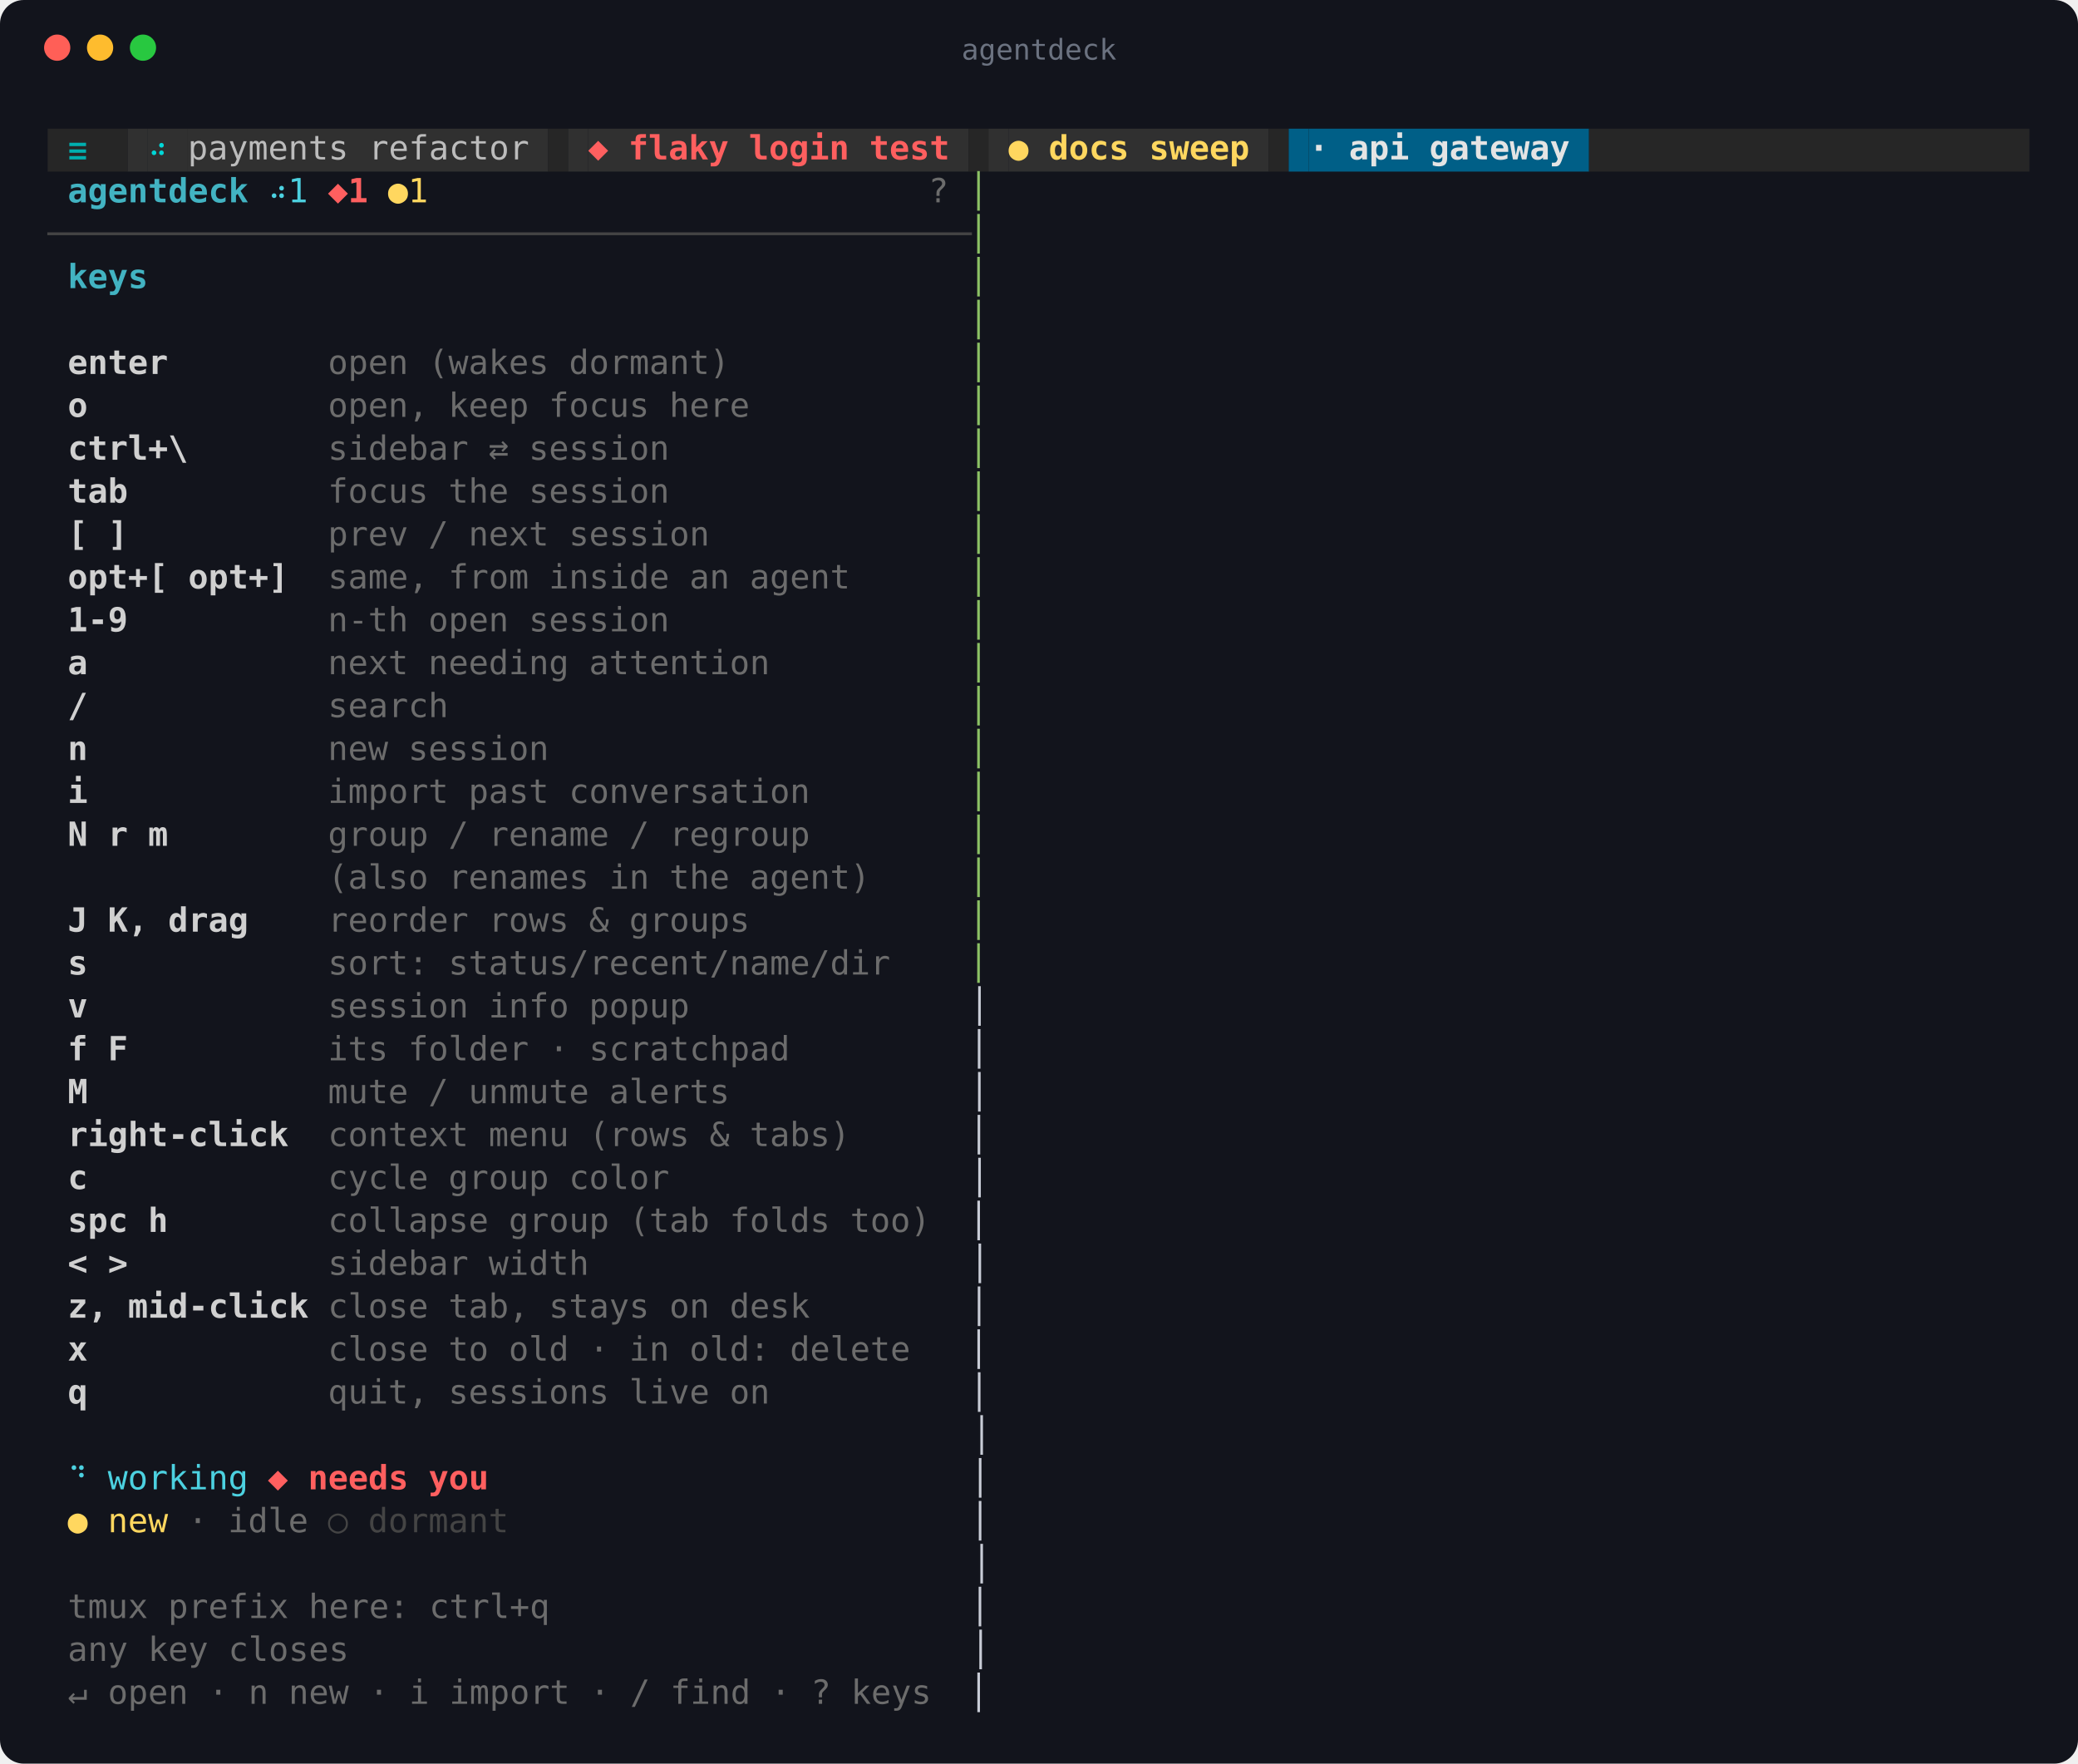
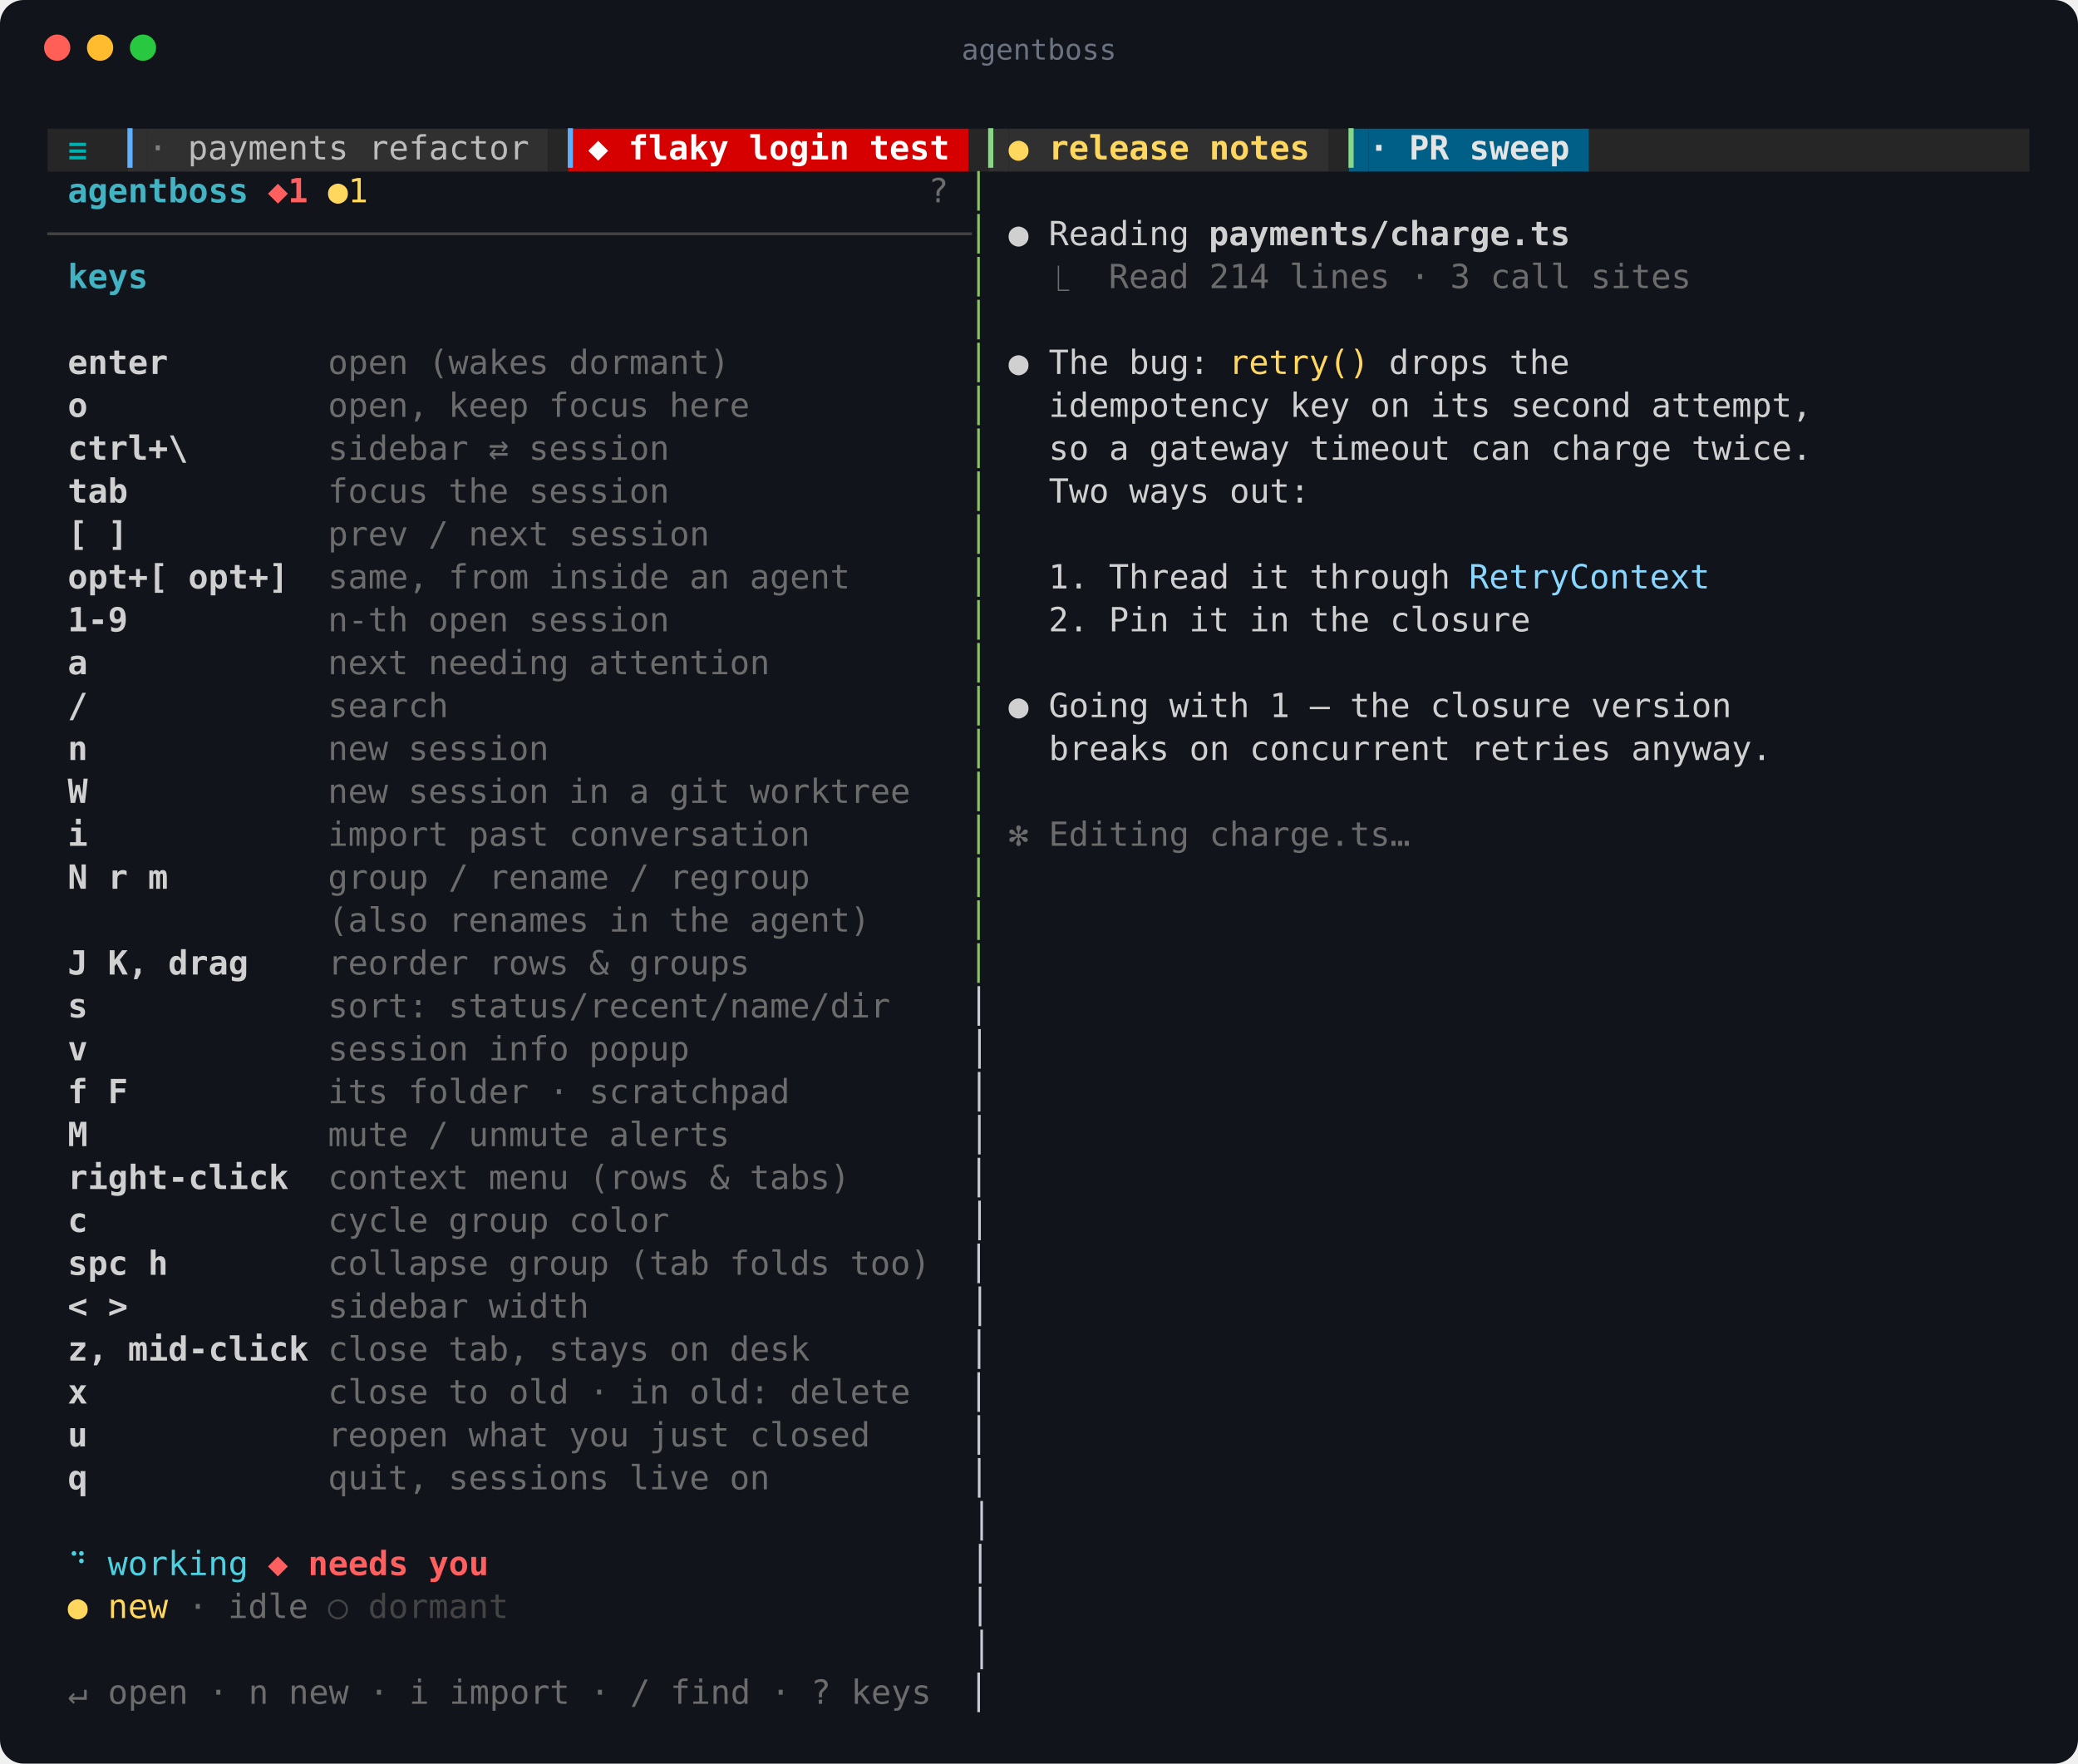
<svg xmlns="http://www.w3.org/2000/svg" width="872" height="740" viewBox="0 0 872 740" font-family="ui-monospace,SFMono-Regular,Menlo,Consolas,&quot;DejaVu Sans Mono&quot;,monospace" font-size="14.0">
  <rect width="872" height="740" rx="10" fill="#12141c" />
  <g>
    <circle cx="24" cy="20" r="5.5" fill="#ff5f57" />
    <circle cx="42" cy="20" r="5.5" fill="#febc2e" />
    <circle cx="60" cy="20" r="5.5" fill="#28c840" />
-     <text x="436" y="25" fill="#6b7280" font-size="12" text-anchor="middle">agentdeck</text>
+     <text x="436" y="25" fill="#6b7280" font-size="12" text-anchor="middle">agentboss</text>
  </g>
  <rect x="20.0" y="54.0" width="33.6" height="18.0" fill="#262626" />
  <rect x="53.6" y="54.0" width="8.4" height="18.0" fill="#303030" />
  <rect x="62.0" y="54.0" width="16.8" height="18.0" fill="#303030" />
  <rect x="78.8" y="54.0" width="151.2" height="18.0" fill="#303030" />
  <rect x="230.0" y="54.0" width="8.4" height="18.0" fill="#262626" />
-   <rect x="238.4" y="54.0" width="8.4" height="18.0" fill="#303030" />
-   <rect x="246.8" y="54.0" width="159.6" height="18.0" fill="#303030" />
+   <rect x="238.4" y="54.0" width="8.4" height="18.0" fill="#d70000" />
+   <rect x="246.8" y="54.0" width="159.6" height="18.0" fill="#d70000" />
  <rect x="406.4" y="54.0" width="8.4" height="18.0" fill="#262626" />
  <rect x="414.8" y="54.0" width="8.4" height="18.0" fill="#303030" />
-   <rect x="423.2" y="54.0" width="109.2" height="18.0" fill="#303030" />
-   <rect x="532.4" y="54.0" width="8.4" height="18.0" fill="#262626" />
-   <rect x="540.8" y="54.0" width="8.4" height="18.0" fill="#005f87" />
-   <rect x="549.2" y="54.0" width="117.6" height="18.0" fill="#005f87" />
+   <rect x="423.2" y="54.0" width="134.4" height="18.0" fill="#303030" />
+   <rect x="557.6" y="54.0" width="8.4" height="18.0" fill="#262626" />
+   <rect x="566.0" y="54.0" width="8.4" height="18.0" fill="#005f87" />
+   <rect x="574.4" y="54.0" width="92.4" height="18.0" fill="#005f87" />
  <rect x="666.8" y="54.0" width="184.8" height="18.0" fill="#262626" />
  <text x="20.0" y="66.9" fill="#00afaf" textLength="33.6" lengthAdjust="spacingAndGlyphs" xml:space="preserve" font-weight="600"> ☰ </text>
-   <text x="62.0" y="66.9" fill="#00d7d7" textLength="16.8" lengthAdjust="spacingAndGlyphs" xml:space="preserve">⠴ </text>
+   <text x="53.6" y="66.9" fill="#5fafff" textLength="8.4" lengthAdjust="spacingAndGlyphs" xml:space="preserve">▎</text>
+   <text x="62.0" y="66.9" fill="#808080" textLength="16.8" lengthAdjust="spacingAndGlyphs" xml:space="preserve">· </text>
  <text x="78.8" y="66.9" fill="#bcbcbc" textLength="151.2" lengthAdjust="spacingAndGlyphs" xml:space="preserve">payments refactor </text>
-   <text x="246.8" y="66.9" fill="#ff5f5f" textLength="159.6" lengthAdjust="spacingAndGlyphs" xml:space="preserve" font-weight="600">◆ flaky login test </text>
-   <text x="423.2" y="66.9" fill="#ffd75f" textLength="109.2" lengthAdjust="spacingAndGlyphs" xml:space="preserve" font-weight="600">● docs sweep </text>
-   <text x="549.2" y="66.9" fill="#e4e4e4" textLength="117.6" lengthAdjust="spacingAndGlyphs" xml:space="preserve" font-weight="600">· api gateway </text>
-   <text x="28.4" y="84.9" fill="#42b3c2" textLength="75.6" lengthAdjust="spacingAndGlyphs" xml:space="preserve" font-weight="600">agentdeck</text>
-   <text x="112.4" y="84.9" fill="#4cd1e0" textLength="16.8" lengthAdjust="spacingAndGlyphs" xml:space="preserve">⠴1</text>
-   <text x="137.6" y="84.9" fill="#ff5f5f" textLength="16.8" lengthAdjust="spacingAndGlyphs" xml:space="preserve" font-weight="600">◆1</text>
-   <text x="162.8" y="84.9" fill="#ffd75f" textLength="16.8" lengthAdjust="spacingAndGlyphs" xml:space="preserve">●1</text>
+   <text x="238.4" y="66.9" fill="#5fafff" textLength="8.4" lengthAdjust="spacingAndGlyphs" xml:space="preserve">▎</text>
+   <text x="246.8" y="66.9" fill="#ffffff" textLength="159.6" lengthAdjust="spacingAndGlyphs" xml:space="preserve" font-weight="600">◆ flaky login test </text>
+   <text x="414.8" y="66.9" fill="#87d787" textLength="8.4" lengthAdjust="spacingAndGlyphs" xml:space="preserve">▎</text>
+   <text x="423.2" y="66.9" fill="#ffd75f" textLength="134.4" lengthAdjust="spacingAndGlyphs" xml:space="preserve" font-weight="600">● release notes </text>
+   <text x="566.0" y="66.9" fill="#87d787" textLength="8.4" lengthAdjust="spacingAndGlyphs" xml:space="preserve">▎</text>
+   <text x="574.4" y="66.9" fill="#e4e4e4" textLength="92.4" lengthAdjust="spacingAndGlyphs" xml:space="preserve" font-weight="600">· PR sweep </text>
+   <text x="28.4" y="84.9" fill="#42b3c2" textLength="75.6" lengthAdjust="spacingAndGlyphs" xml:space="preserve" font-weight="600">agentboss</text>
+   <text x="112.4" y="84.9" fill="#ff5f5f" textLength="16.8" lengthAdjust="spacingAndGlyphs" xml:space="preserve" font-weight="600">◆1</text>
+   <text x="137.6" y="84.9" fill="#ffd75f" textLength="16.8" lengthAdjust="spacingAndGlyphs" xml:space="preserve">●1</text>
  <text x="389.6" y="84.9" fill="#6c6c6c" textLength="16.8" lengthAdjust="spacingAndGlyphs" xml:space="preserve">? </text>
  <text x="406.4" y="84.9" fill="#8cc265" textLength="8.4" lengthAdjust="spacingAndGlyphs" xml:space="preserve">│</text>
  <text x="20.0" y="102.9" fill="#444444" textLength="386.4" lengthAdjust="spacingAndGlyphs" xml:space="preserve">──────────────────────────────────────────────</text>
  <text x="406.4" y="102.9" fill="#8cc265" textLength="8.4" lengthAdjust="spacingAndGlyphs" xml:space="preserve">│</text>
+   <text x="423.2" y="102.9" fill="#d0d0d0" textLength="84.0" lengthAdjust="spacingAndGlyphs" xml:space="preserve">● Reading </text>
+   <text x="507.2" y="102.9" fill="#d0d0d0" textLength="151.2" lengthAdjust="spacingAndGlyphs" xml:space="preserve" font-weight="600">payments/charge.ts</text>
  <text x="28.4" y="120.9" fill="#42b3c2" textLength="33.6" lengthAdjust="spacingAndGlyphs" xml:space="preserve" font-weight="600">keys</text>
  <text x="406.4" y="120.9" fill="#8cc265" textLength="8.4" lengthAdjust="spacingAndGlyphs" xml:space="preserve">│</text>
+   <text x="440.0" y="120.9" fill="#6c6c6c" textLength="268.8" lengthAdjust="spacingAndGlyphs" xml:space="preserve">⎿  Read 214 lines · 3 call sites</text>
  <text x="406.4" y="138.9" fill="#8cc265" textLength="8.4" lengthAdjust="spacingAndGlyphs" xml:space="preserve">│</text>
  <text x="28.4" y="156.9" fill="#d0d0d0" textLength="109.2" lengthAdjust="spacingAndGlyphs" xml:space="preserve" font-weight="600">enter        </text>
  <text x="137.6" y="156.9" fill="#6c6c6c" textLength="168.0" lengthAdjust="spacingAndGlyphs" xml:space="preserve">open (wakes dormant)</text>
  <text x="406.4" y="156.9" fill="#8cc265" textLength="8.4" lengthAdjust="spacingAndGlyphs" xml:space="preserve">│</text>
+   <text x="423.2" y="156.9" fill="#d0d0d0" textLength="92.4" lengthAdjust="spacingAndGlyphs" xml:space="preserve">● The bug: </text>
+   <text x="515.6" y="156.9" fill="#ffd75f" textLength="58.8" lengthAdjust="spacingAndGlyphs" xml:space="preserve">retry()</text>
+   <text x="574.4" y="156.9" fill="#d0d0d0" textLength="84.0" lengthAdjust="spacingAndGlyphs" xml:space="preserve"> drops the</text>
  <text x="28.4" y="174.9" fill="#d0d0d0" textLength="109.2" lengthAdjust="spacingAndGlyphs" xml:space="preserve" font-weight="600">o            </text>
  <text x="137.6" y="174.9" fill="#6c6c6c" textLength="176.4" lengthAdjust="spacingAndGlyphs" xml:space="preserve">open, keep focus here</text>
  <text x="406.4" y="174.9" fill="#8cc265" textLength="8.4" lengthAdjust="spacingAndGlyphs" xml:space="preserve">│</text>
+   <text x="414.8" y="174.9" fill="#d0d0d0" textLength="344.4" lengthAdjust="spacingAndGlyphs" xml:space="preserve">   idempotency key on its second attempt,</text>
  <text x="28.4" y="192.9" fill="#d0d0d0" textLength="109.2" lengthAdjust="spacingAndGlyphs" xml:space="preserve" font-weight="600">ctrl+\       </text>
  <text x="137.6" y="192.9" fill="#6c6c6c" textLength="142.8" lengthAdjust="spacingAndGlyphs" xml:space="preserve">sidebar ⇄ session</text>
  <text x="406.4" y="192.9" fill="#8cc265" textLength="8.4" lengthAdjust="spacingAndGlyphs" xml:space="preserve">│</text>
+   <text x="414.8" y="192.9" fill="#d0d0d0" textLength="344.4" lengthAdjust="spacingAndGlyphs" xml:space="preserve">   so a gateway timeout can charge twice.</text>
  <text x="28.4" y="210.9" fill="#d0d0d0" textLength="109.2" lengthAdjust="spacingAndGlyphs" xml:space="preserve" font-weight="600">tab          </text>
  <text x="137.6" y="210.9" fill="#6c6c6c" textLength="142.8" lengthAdjust="spacingAndGlyphs" xml:space="preserve">focus the session</text>
  <text x="406.4" y="210.9" fill="#8cc265" textLength="8.4" lengthAdjust="spacingAndGlyphs" xml:space="preserve">│</text>
+   <text x="414.8" y="210.9" fill="#d0d0d0" textLength="134.4" lengthAdjust="spacingAndGlyphs" xml:space="preserve">   Two ways out:</text>
  <text x="28.4" y="228.9" fill="#d0d0d0" textLength="109.2" lengthAdjust="spacingAndGlyphs" xml:space="preserve" font-weight="600">[ ]          </text>
  <text x="137.6" y="228.9" fill="#6c6c6c" textLength="159.6" lengthAdjust="spacingAndGlyphs" xml:space="preserve">prev / next session</text>
  <text x="406.4" y="228.9" fill="#8cc265" textLength="8.4" lengthAdjust="spacingAndGlyphs" xml:space="preserve">│</text>
  <text x="28.4" y="246.9" fill="#d0d0d0" textLength="109.2" lengthAdjust="spacingAndGlyphs" xml:space="preserve" font-weight="600">opt+[ opt+]  </text>
  <text x="137.6" y="246.9" fill="#6c6c6c" textLength="218.4" lengthAdjust="spacingAndGlyphs" xml:space="preserve">same, from inside an agent</text>
  <text x="406.4" y="246.9" fill="#8cc265" textLength="8.4" lengthAdjust="spacingAndGlyphs" xml:space="preserve">│</text>
+   <text x="440.0" y="246.9" fill="#d0d0d0" textLength="176.4" lengthAdjust="spacingAndGlyphs" xml:space="preserve">1. Thread it through </text>
+   <text x="616.4" y="246.9" fill="#87d7ff" textLength="100.8" lengthAdjust="spacingAndGlyphs" xml:space="preserve">RetryContext</text>
  <text x="28.4" y="264.9" fill="#d0d0d0" textLength="109.2" lengthAdjust="spacingAndGlyphs" xml:space="preserve" font-weight="600">1-9          </text>
  <text x="137.6" y="264.9" fill="#6c6c6c" textLength="142.8" lengthAdjust="spacingAndGlyphs" xml:space="preserve">n-th open session</text>
  <text x="406.4" y="264.9" fill="#8cc265" textLength="8.4" lengthAdjust="spacingAndGlyphs" xml:space="preserve">│</text>
+   <text x="440.0" y="264.9" fill="#d0d0d0" textLength="201.6" lengthAdjust="spacingAndGlyphs" xml:space="preserve">2. Pin it in the closure</text>
  <text x="28.4" y="282.9" fill="#d0d0d0" textLength="109.2" lengthAdjust="spacingAndGlyphs" xml:space="preserve" font-weight="600">a            </text>
  <text x="137.6" y="282.9" fill="#6c6c6c" textLength="184.8" lengthAdjust="spacingAndGlyphs" xml:space="preserve">next needing attention</text>
  <text x="406.4" y="282.9" fill="#8cc265" textLength="8.4" lengthAdjust="spacingAndGlyphs" xml:space="preserve">│</text>
  <text x="28.4" y="300.9" fill="#d0d0d0" textLength="109.2" lengthAdjust="spacingAndGlyphs" xml:space="preserve" font-weight="600">/            </text>
  <text x="137.6" y="300.9" fill="#6c6c6c" textLength="50.4" lengthAdjust="spacingAndGlyphs" xml:space="preserve">search</text>
  <text x="406.4" y="300.9" fill="#8cc265" textLength="8.4" lengthAdjust="spacingAndGlyphs" xml:space="preserve">│</text>
+   <text x="423.2" y="300.9" fill="#d0d0d0" textLength="302.4" lengthAdjust="spacingAndGlyphs" xml:space="preserve">● Going with 1 — the closure version</text>
  <text x="28.4" y="318.9" fill="#d0d0d0" textLength="109.2" lengthAdjust="spacingAndGlyphs" xml:space="preserve" font-weight="600">n            </text>
  <text x="137.6" y="318.9" fill="#6c6c6c" textLength="92.4" lengthAdjust="spacingAndGlyphs" xml:space="preserve">new session</text>
  <text x="406.4" y="318.9" fill="#8cc265" textLength="8.4" lengthAdjust="spacingAndGlyphs" xml:space="preserve">│</text>
-   <text x="28.4" y="336.9" fill="#d0d0d0" textLength="109.2" lengthAdjust="spacingAndGlyphs" xml:space="preserve" font-weight="600">i            </text>
-   <text x="137.6" y="336.9" fill="#6c6c6c" textLength="201.6" lengthAdjust="spacingAndGlyphs" xml:space="preserve">import past conversation</text>
+   <text x="414.8" y="318.9" fill="#d0d0d0" textLength="327.6" lengthAdjust="spacingAndGlyphs" xml:space="preserve">   breaks on concurrent retries anyway.</text>
+   <text x="28.4" y="336.9" fill="#d0d0d0" textLength="109.2" lengthAdjust="spacingAndGlyphs" xml:space="preserve" font-weight="600">W            </text>
+   <text x="137.6" y="336.9" fill="#6c6c6c" textLength="243.6" lengthAdjust="spacingAndGlyphs" xml:space="preserve">new session in a git worktree</text>
  <text x="406.4" y="336.9" fill="#8cc265" textLength="8.4" lengthAdjust="spacingAndGlyphs" xml:space="preserve">│</text>
-   <text x="28.4" y="354.9" fill="#d0d0d0" textLength="109.2" lengthAdjust="spacingAndGlyphs" xml:space="preserve" font-weight="600">N r m        </text>
-   <text x="137.6" y="354.9" fill="#6c6c6c" textLength="201.6" lengthAdjust="spacingAndGlyphs" xml:space="preserve">group / rename / regroup</text>
+   <text x="28.4" y="354.9" fill="#d0d0d0" textLength="109.2" lengthAdjust="spacingAndGlyphs" xml:space="preserve" font-weight="600">i            </text>
+   <text x="137.6" y="354.9" fill="#6c6c6c" textLength="201.6" lengthAdjust="spacingAndGlyphs" xml:space="preserve">import past conversation</text>
  <text x="406.4" y="354.9" fill="#8cc265" textLength="8.4" lengthAdjust="spacingAndGlyphs" xml:space="preserve">│</text>
-   <text x="137.6" y="372.9" fill="#6c6c6c" textLength="226.8" lengthAdjust="spacingAndGlyphs" xml:space="preserve">(also renames in the agent)</text>
+   <text x="423.2" y="354.9" fill="#6c6c6c" textLength="168.0" lengthAdjust="spacingAndGlyphs" xml:space="preserve">✻ Editing charge.ts…</text>
+   <text x="28.4" y="372.9" fill="#d0d0d0" textLength="109.2" lengthAdjust="spacingAndGlyphs" xml:space="preserve" font-weight="600">N r m        </text>
+   <text x="137.6" y="372.9" fill="#6c6c6c" textLength="201.6" lengthAdjust="spacingAndGlyphs" xml:space="preserve">group / rename / regroup</text>
  <text x="406.4" y="372.9" fill="#8cc265" textLength="8.4" lengthAdjust="spacingAndGlyphs" xml:space="preserve">│</text>
-   <text x="28.4" y="390.9" fill="#d0d0d0" textLength="109.2" lengthAdjust="spacingAndGlyphs" xml:space="preserve" font-weight="600">J K, drag    </text>
-   <text x="137.6" y="390.9" fill="#6c6c6c" textLength="176.4" lengthAdjust="spacingAndGlyphs" xml:space="preserve">reorder rows &amp; groups</text>
+   <text x="137.6" y="390.9" fill="#6c6c6c" textLength="226.8" lengthAdjust="spacingAndGlyphs" xml:space="preserve">(also renames in the agent)</text>
  <text x="406.4" y="390.9" fill="#8cc265" textLength="8.4" lengthAdjust="spacingAndGlyphs" xml:space="preserve">│</text>
-   <text x="28.4" y="408.9" fill="#d0d0d0" textLength="109.2" lengthAdjust="spacingAndGlyphs" xml:space="preserve" font-weight="600">s            </text>
-   <text x="137.6" y="408.9" fill="#6c6c6c" textLength="235.2" lengthAdjust="spacingAndGlyphs" xml:space="preserve">sort: status/recent/name/dir</text>
+   <text x="28.4" y="408.9" fill="#d0d0d0" textLength="109.2" lengthAdjust="spacingAndGlyphs" xml:space="preserve" font-weight="600">J K, drag    </text>
+   <text x="137.6" y="408.9" fill="#6c6c6c" textLength="176.4" lengthAdjust="spacingAndGlyphs" xml:space="preserve">reorder rows &amp; groups</text>
  <text x="406.4" y="408.9" fill="#8cc265" textLength="8.4" lengthAdjust="spacingAndGlyphs" xml:space="preserve">│</text>
-   <text x="28.4" y="426.9" fill="#d0d0d0" textLength="109.2" lengthAdjust="spacingAndGlyphs" xml:space="preserve" font-weight="600">v            </text>
-   <text x="137.6" y="426.9" fill="#6c6c6c" textLength="151.2" lengthAdjust="spacingAndGlyphs" xml:space="preserve">session info popup</text>
-   <text x="288.8" y="426.9" fill="#c8ccd6" textLength="126.0" lengthAdjust="spacingAndGlyphs" xml:space="preserve">              │</text>
-   <text x="28.4" y="444.9" fill="#d0d0d0" textLength="109.2" lengthAdjust="spacingAndGlyphs" xml:space="preserve" font-weight="600">f F          </text>
-   <text x="137.6" y="444.9" fill="#6c6c6c" textLength="193.2" lengthAdjust="spacingAndGlyphs" xml:space="preserve">its folder · scratchpad</text>
-   <text x="330.8" y="444.9" fill="#c8ccd6" textLength="84.0" lengthAdjust="spacingAndGlyphs" xml:space="preserve">         │</text>
-   <text x="28.4" y="462.9" fill="#d0d0d0" textLength="109.2" lengthAdjust="spacingAndGlyphs" xml:space="preserve" font-weight="600">M            </text>
-   <text x="137.6" y="462.9" fill="#6c6c6c" textLength="168.0" lengthAdjust="spacingAndGlyphs" xml:space="preserve">mute / unmute alerts</text>
-   <text x="305.6" y="462.9" fill="#c8ccd6" textLength="109.2" lengthAdjust="spacingAndGlyphs" xml:space="preserve">            │</text>
-   <text x="28.4" y="480.9" fill="#d0d0d0" textLength="109.2" lengthAdjust="spacingAndGlyphs" xml:space="preserve" font-weight="600">right-click  </text>
-   <text x="137.6" y="480.9" fill="#6c6c6c" textLength="218.4" lengthAdjust="spacingAndGlyphs" xml:space="preserve">context menu (rows &amp; tabs)</text>
-   <text x="356.0" y="480.9" fill="#c8ccd6" textLength="58.8" lengthAdjust="spacingAndGlyphs" xml:space="preserve">      │</text>
-   <text x="28.4" y="498.9" fill="#d0d0d0" textLength="109.2" lengthAdjust="spacingAndGlyphs" xml:space="preserve" font-weight="600">c            </text>
-   <text x="137.6" y="498.9" fill="#6c6c6c" textLength="142.8" lengthAdjust="spacingAndGlyphs" xml:space="preserve">cycle group color</text>
-   <text x="280.4" y="498.9" fill="#c8ccd6" textLength="134.4" lengthAdjust="spacingAndGlyphs" xml:space="preserve">               │</text>
-   <text x="28.4" y="516.9" fill="#d0d0d0" textLength="109.2" lengthAdjust="spacingAndGlyphs" xml:space="preserve" font-weight="600">spc h        </text>
-   <text x="137.6" y="516.9" fill="#6c6c6c" textLength="252.0" lengthAdjust="spacingAndGlyphs" xml:space="preserve">collapse group (tab folds too)</text>
-   <text x="389.6" y="516.9" fill="#c8ccd6" textLength="25.2" lengthAdjust="spacingAndGlyphs" xml:space="preserve">  │</text>
-   <text x="28.4" y="534.9" fill="#d0d0d0" textLength="109.2" lengthAdjust="spacingAndGlyphs" xml:space="preserve" font-weight="600">&lt; &gt;          </text>
-   <text x="137.6" y="534.9" fill="#6c6c6c" textLength="109.2" lengthAdjust="spacingAndGlyphs" xml:space="preserve">sidebar width</text>
-   <text x="246.8" y="534.9" fill="#c8ccd6" textLength="168.0" lengthAdjust="spacingAndGlyphs" xml:space="preserve">                   │</text>
-   <text x="28.4" y="552.9" fill="#d0d0d0" textLength="109.2" lengthAdjust="spacingAndGlyphs" xml:space="preserve" font-weight="600">z, mid-click </text>
-   <text x="137.6" y="552.9" fill="#6c6c6c" textLength="201.6" lengthAdjust="spacingAndGlyphs" xml:space="preserve">close tab, stays on desk</text>
-   <text x="339.2" y="552.9" fill="#c8ccd6" textLength="75.6" lengthAdjust="spacingAndGlyphs" xml:space="preserve">        │</text>
-   <text x="28.4" y="570.9" fill="#d0d0d0" textLength="109.2" lengthAdjust="spacingAndGlyphs" xml:space="preserve" font-weight="600">x            </text>
-   <text x="137.6" y="570.9" fill="#6c6c6c" textLength="243.6" lengthAdjust="spacingAndGlyphs" xml:space="preserve">close to old · in old: delete</text>
-   <text x="381.2" y="570.9" fill="#c8ccd6" textLength="33.6" lengthAdjust="spacingAndGlyphs" xml:space="preserve">   │</text>
-   <text x="28.4" y="588.9" fill="#d0d0d0" textLength="109.2" lengthAdjust="spacingAndGlyphs" xml:space="preserve" font-weight="600">q            </text>
-   <text x="137.6" y="588.9" fill="#6c6c6c" textLength="184.8" lengthAdjust="spacingAndGlyphs" xml:space="preserve">quit, sessions live on</text>
-   <text x="322.4" y="588.9" fill="#c8ccd6" textLength="92.4" lengthAdjust="spacingAndGlyphs" xml:space="preserve">          │</text>
-   <text x="20.0" y="606.9" fill="#c8ccd6" textLength="394.8" lengthAdjust="spacingAndGlyphs" xml:space="preserve">                                              │</text>
-   <text x="28.4" y="624.9" fill="#4cd1e0" textLength="84.0" lengthAdjust="spacingAndGlyphs" xml:space="preserve">⠙ working </text>
-   <text x="112.4" y="624.9" fill="#ff5f5f" textLength="92.4" lengthAdjust="spacingAndGlyphs" xml:space="preserve" font-weight="600">◆ needs you</text>
-   <text x="204.8" y="624.9" fill="#c8ccd6" textLength="210.0" lengthAdjust="spacingAndGlyphs" xml:space="preserve">                        │</text>
-   <text x="28.4" y="642.9" fill="#ffd75f" textLength="50.4" lengthAdjust="spacingAndGlyphs" xml:space="preserve">● new </text>
-   <text x="78.8" y="642.9" fill="#6c6c6c" textLength="58.8" lengthAdjust="spacingAndGlyphs" xml:space="preserve">· idle </text>
-   <text x="137.6" y="642.9" fill="#444444" textLength="75.6" lengthAdjust="spacingAndGlyphs" xml:space="preserve">○ dormant</text>
-   <text x="213.2" y="642.9" fill="#c8ccd6" textLength="201.6" lengthAdjust="spacingAndGlyphs" xml:space="preserve">                       │</text>
-   <text x="20.0" y="660.9" fill="#c8ccd6" textLength="394.8" lengthAdjust="spacingAndGlyphs" xml:space="preserve">                                              │</text>
-   <text x="28.4" y="678.9" fill="#6c6c6c" textLength="201.6" lengthAdjust="spacingAndGlyphs" xml:space="preserve">tmux prefix here: ctrl+q</text>
-   <text x="230.0" y="678.9" fill="#c8ccd6" textLength="184.8" lengthAdjust="spacingAndGlyphs" xml:space="preserve">                     │</text>
-   <text x="28.4" y="696.9" fill="#6c6c6c" textLength="117.6" lengthAdjust="spacingAndGlyphs" xml:space="preserve">any key closes</text>
-   <text x="146.0" y="696.9" fill="#c8ccd6" textLength="268.8" lengthAdjust="spacingAndGlyphs" xml:space="preserve">                               │</text>
+   <text x="28.4" y="426.9" fill="#d0d0d0" textLength="109.2" lengthAdjust="spacingAndGlyphs" xml:space="preserve" font-weight="600">s            </text>
+   <text x="137.6" y="426.9" fill="#6c6c6c" textLength="235.2" lengthAdjust="spacingAndGlyphs" xml:space="preserve">sort: status/recent/name/dir</text>
+   <text x="372.8" y="426.9" fill="#c8ccd6" textLength="42.0" lengthAdjust="spacingAndGlyphs" xml:space="preserve">    │</text>
+   <text x="28.4" y="444.9" fill="#d0d0d0" textLength="109.2" lengthAdjust="spacingAndGlyphs" xml:space="preserve" font-weight="600">v            </text>
+   <text x="137.6" y="444.9" fill="#6c6c6c" textLength="151.2" lengthAdjust="spacingAndGlyphs" xml:space="preserve">session info popup</text>
+   <text x="288.8" y="444.9" fill="#c8ccd6" textLength="126.0" lengthAdjust="spacingAndGlyphs" xml:space="preserve">              │</text>
+   <text x="28.4" y="462.9" fill="#d0d0d0" textLength="109.2" lengthAdjust="spacingAndGlyphs" xml:space="preserve" font-weight="600">f F          </text>
+   <text x="137.6" y="462.9" fill="#6c6c6c" textLength="193.2" lengthAdjust="spacingAndGlyphs" xml:space="preserve">its folder · scratchpad</text>
+   <text x="330.8" y="462.9" fill="#c8ccd6" textLength="84.0" lengthAdjust="spacingAndGlyphs" xml:space="preserve">         │</text>
+   <text x="28.4" y="480.9" fill="#d0d0d0" textLength="109.2" lengthAdjust="spacingAndGlyphs" xml:space="preserve" font-weight="600">M            </text>
+   <text x="137.6" y="480.9" fill="#6c6c6c" textLength="168.0" lengthAdjust="spacingAndGlyphs" xml:space="preserve">mute / unmute alerts</text>
+   <text x="305.6" y="480.9" fill="#c8ccd6" textLength="109.2" lengthAdjust="spacingAndGlyphs" xml:space="preserve">            │</text>
+   <text x="28.4" y="498.9" fill="#d0d0d0" textLength="109.2" lengthAdjust="spacingAndGlyphs" xml:space="preserve" font-weight="600">right-click  </text>
+   <text x="137.6" y="498.9" fill="#6c6c6c" textLength="218.4" lengthAdjust="spacingAndGlyphs" xml:space="preserve">context menu (rows &amp; tabs)</text>
+   <text x="356.0" y="498.9" fill="#c8ccd6" textLength="58.8" lengthAdjust="spacingAndGlyphs" xml:space="preserve">      │</text>
+   <text x="28.4" y="516.9" fill="#d0d0d0" textLength="109.2" lengthAdjust="spacingAndGlyphs" xml:space="preserve" font-weight="600">c            </text>
+   <text x="137.6" y="516.9" fill="#6c6c6c" textLength="142.8" lengthAdjust="spacingAndGlyphs" xml:space="preserve">cycle group color</text>
+   <text x="280.4" y="516.9" fill="#c8ccd6" textLength="134.4" lengthAdjust="spacingAndGlyphs" xml:space="preserve">               │</text>
+   <text x="28.4" y="534.9" fill="#d0d0d0" textLength="109.2" lengthAdjust="spacingAndGlyphs" xml:space="preserve" font-weight="600">spc h        </text>
+   <text x="137.6" y="534.9" fill="#6c6c6c" textLength="252.0" lengthAdjust="spacingAndGlyphs" xml:space="preserve">collapse group (tab folds too)</text>
+   <text x="389.6" y="534.9" fill="#c8ccd6" textLength="25.2" lengthAdjust="spacingAndGlyphs" xml:space="preserve">  │</text>
+   <text x="28.4" y="552.9" fill="#d0d0d0" textLength="109.2" lengthAdjust="spacingAndGlyphs" xml:space="preserve" font-weight="600">&lt; &gt;          </text>
+   <text x="137.6" y="552.9" fill="#6c6c6c" textLength="109.2" lengthAdjust="spacingAndGlyphs" xml:space="preserve">sidebar width</text>
+   <text x="246.8" y="552.9" fill="#c8ccd6" textLength="168.0" lengthAdjust="spacingAndGlyphs" xml:space="preserve">                   │</text>
+   <text x="28.4" y="570.9" fill="#d0d0d0" textLength="109.2" lengthAdjust="spacingAndGlyphs" xml:space="preserve" font-weight="600">z, mid-click </text>
+   <text x="137.6" y="570.9" fill="#6c6c6c" textLength="201.6" lengthAdjust="spacingAndGlyphs" xml:space="preserve">close tab, stays on desk</text>
+   <text x="339.2" y="570.9" fill="#c8ccd6" textLength="75.6" lengthAdjust="spacingAndGlyphs" xml:space="preserve">        │</text>
+   <text x="28.4" y="588.9" fill="#d0d0d0" textLength="109.2" lengthAdjust="spacingAndGlyphs" xml:space="preserve" font-weight="600">x            </text>
+   <text x="137.6" y="588.9" fill="#6c6c6c" textLength="243.6" lengthAdjust="spacingAndGlyphs" xml:space="preserve">close to old · in old: delete</text>
+   <text x="381.2" y="588.9" fill="#c8ccd6" textLength="33.6" lengthAdjust="spacingAndGlyphs" xml:space="preserve">   │</text>
+   <text x="28.4" y="606.9" fill="#d0d0d0" textLength="109.2" lengthAdjust="spacingAndGlyphs" xml:space="preserve" font-weight="600">u            </text>
+   <text x="137.6" y="606.9" fill="#6c6c6c" textLength="226.8" lengthAdjust="spacingAndGlyphs" xml:space="preserve">reopen what you just closed</text>
+   <text x="364.4" y="606.9" fill="#c8ccd6" textLength="50.4" lengthAdjust="spacingAndGlyphs" xml:space="preserve">     │</text>
+   <text x="28.4" y="624.9" fill="#d0d0d0" textLength="109.2" lengthAdjust="spacingAndGlyphs" xml:space="preserve" font-weight="600">q            </text>
+   <text x="137.6" y="624.9" fill="#6c6c6c" textLength="184.8" lengthAdjust="spacingAndGlyphs" xml:space="preserve">quit, sessions live on</text>
+   <text x="322.4" y="624.9" fill="#c8ccd6" textLength="92.4" lengthAdjust="spacingAndGlyphs" xml:space="preserve">          │</text>
+   <text x="20.0" y="642.9" fill="#c8ccd6" textLength="394.8" lengthAdjust="spacingAndGlyphs" xml:space="preserve">                                              │</text>
+   <text x="28.4" y="660.9" fill="#4cd1e0" textLength="84.0" lengthAdjust="spacingAndGlyphs" xml:space="preserve">⠙ working </text>
+   <text x="112.4" y="660.9" fill="#ff5f5f" textLength="92.4" lengthAdjust="spacingAndGlyphs" xml:space="preserve" font-weight="600">◆ needs you</text>
+   <text x="204.8" y="660.9" fill="#c8ccd6" textLength="210.0" lengthAdjust="spacingAndGlyphs" xml:space="preserve">                        │</text>
+   <text x="28.4" y="678.9" fill="#ffd75f" textLength="50.4" lengthAdjust="spacingAndGlyphs" xml:space="preserve">● new </text>
+   <text x="78.8" y="678.9" fill="#6c6c6c" textLength="58.8" lengthAdjust="spacingAndGlyphs" xml:space="preserve">· idle </text>
+   <text x="137.6" y="678.9" fill="#444444" textLength="75.6" lengthAdjust="spacingAndGlyphs" xml:space="preserve">○ dormant</text>
+   <text x="213.2" y="678.9" fill="#c8ccd6" textLength="201.6" lengthAdjust="spacingAndGlyphs" xml:space="preserve">                       │</text>
+   <text x="20.0" y="696.9" fill="#c8ccd6" textLength="394.8" lengthAdjust="spacingAndGlyphs" xml:space="preserve">                                              │</text>
  <text x="28.4" y="714.9" fill="#6c6c6c" textLength="361.2" lengthAdjust="spacingAndGlyphs" xml:space="preserve">↵ open · n new · i import · / find · ? keys</text>
  <text x="389.6" y="714.9" fill="#c8ccd6" textLength="25.2" lengthAdjust="spacingAndGlyphs" xml:space="preserve">  │</text>
</svg>
